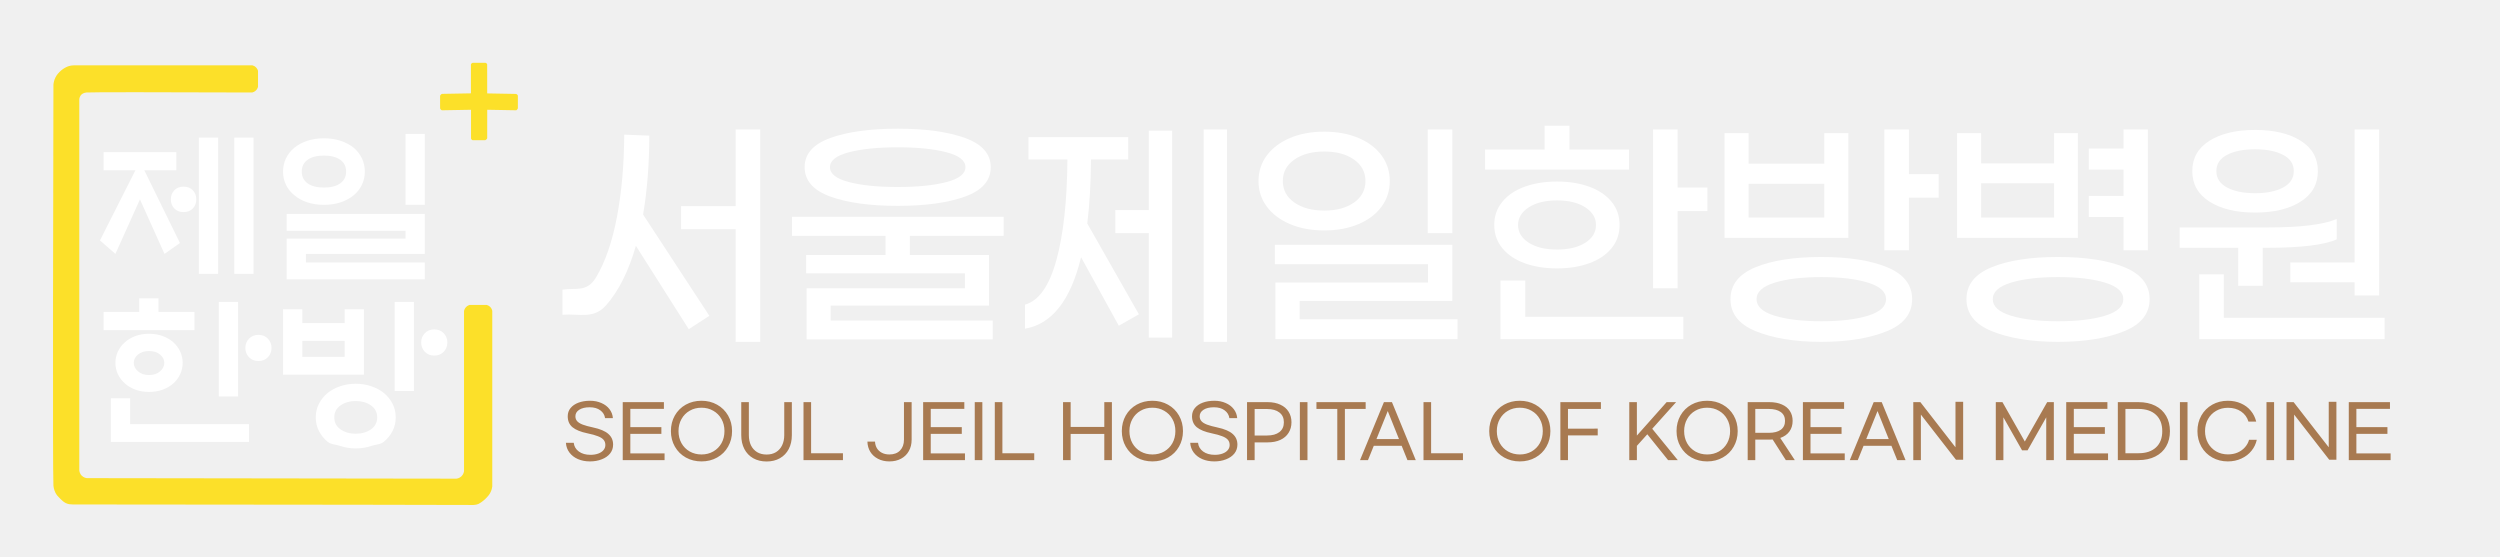
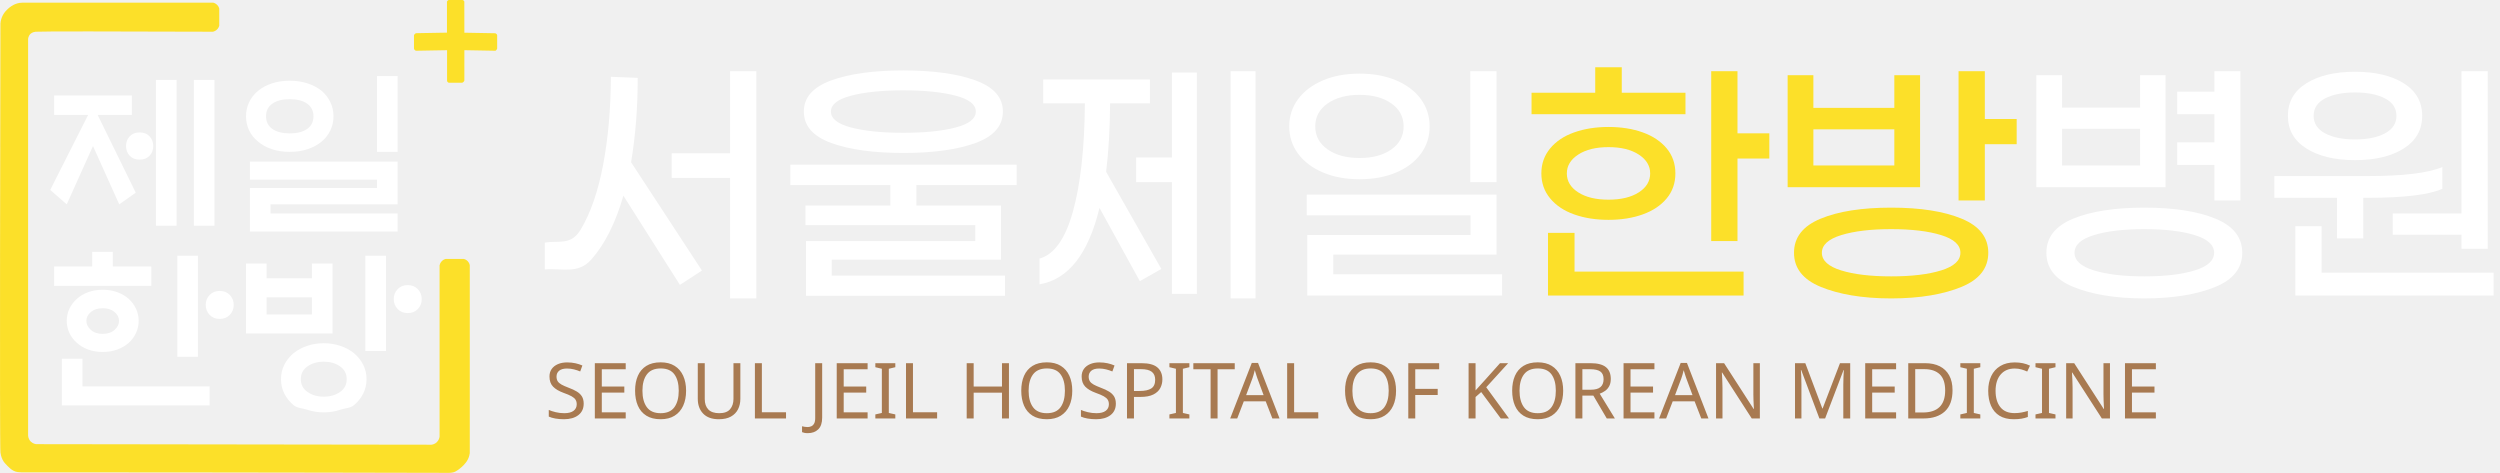
- <svg xmlns="http://www.w3.org/2000/svg" version="1.1" id="svg1" width="6447.653" height="1436.373" viewBox="0 0 6447.653 1436.373">
+ <svg xmlns="http://www.w3.org/2000/svg" version="1.1" id="svg1" width="6028.846" height="1140.315" viewBox="0 0 6028.846 1140.315">
  <defs id="defs1">
    <clipPath clipPathUnits="userSpaceOnUse" id="clipPath2">
      <path d="M 0,1077.279 H 4835.74 V 0 H 0 Z" transform="translate(-914.2672,-955.7431)" id="path2" />
    </clipPath>
    <clipPath clipPathUnits="userSpaceOnUse" id="clipPath4">
      <path d="M 0,1077.279 H 4835.74 V 0 H 0 Z" transform="translate(0,-2.5000001e-5)" id="path4" />
    </clipPath>
    <clipPath clipPathUnits="userSpaceOnUse" id="clipPath6">
      <path d="M 0,1077.279 H 4835.74 V 0 H 0 Z" transform="translate(0,-2.5000001e-5)" id="path6" />
    </clipPath>
    <clipPath clipPathUnits="userSpaceOnUse" id="clipPath8">
      <path d="M 0,1077.279 H 4835.74 V 0 H 0 Z" transform="translate(-525.2364,-404.2451)" id="path8" />
    </clipPath>
    <clipPath clipPathUnits="userSpaceOnUse" id="clipPath10">
      <path d="M 0,1077.279 H 4835.74 V 0 H 0 Z" transform="translate(-865.296,-414.7919)" id="path10" />
    </clipPath>
    <clipPath clipPathUnits="userSpaceOnUse" id="clipPath12">
      <path d="M 0,1077.279 H 4835.74 V 0 H 0 Z" transform="translate(-908.3272,-487.4169)" id="path12" />
    </clipPath>
    <clipPath clipPathUnits="userSpaceOnUse" id="clipPath14">
      <path d="M 0,1077.279 H 4835.74 V 0 H 0 Z" transform="translate(-1470.488,-826.9179)" id="path14" />
    </clipPath>
    <clipPath clipPathUnits="userSpaceOnUse" id="clipPath16">
      <path d="M 0,1077.279 H 4835.74 V 0 H 0 Z" transform="translate(-1642.084,-782.7578)" id="path16" />
    </clipPath>
    <clipPath clipPathUnits="userSpaceOnUse" id="clipPath18">
      <path d="M 0,1077.279 H 4835.74 V 0 H 0 Z" transform="translate(0,-2.5000001e-5)" id="path18" />
    </clipPath>
    <clipPath clipPathUnits="userSpaceOnUse" id="clipPath20">
      <path d="M 0,1077.279 H 4835.74 V 0 H 0 Z" transform="translate(0,-2.5000001e-5)" id="path20" />
    </clipPath>
    <clipPath clipPathUnits="userSpaceOnUse" id="clipPath22">
      <path d="M 0,1077.279 H 4835.74 V 0 H 0 Z" transform="translate(-3302.631,-714.5981)" id="path22" />
    </clipPath>
    <clipPath clipPathUnits="userSpaceOnUse" id="clipPath24">
      <path d="M 0,1077.279 H 4835.74 V 0 H 0 Z" transform="translate(-3749.987,-740.518)" id="path24" />
    </clipPath>
    <clipPath clipPathUnits="userSpaceOnUse" id="clipPath26">
      <path d="M 0,1077.279 H 4835.74 V 0 H 0 Z" transform="translate(-4107.583,-657.478)" id="path26" />
    </clipPath>
    <clipPath clipPathUnits="userSpaceOnUse" id="clipPath28">
      <path d="M 0,1077.279 H 4835.74 V 0 H 0 Z" transform="translate(-4554.459,-569.6381)" id="path28" />
    </clipPath>
  </defs>
-   <g id="layer-MC0">
+   <g id="layer-MC0" transform="translate(-136.6991,-162.0492)">
    <path id="path1" d="m 0,0 h 24.941 c 0.394,-0.101 1.399,-0.415 2.218,-1.365 0.581,-0.674 0.813,-1.373 0.911,-1.765 0.016,-18.67 0.033,-37.341 0.048,-56.011 18.552,0 37.103,-1 55.654,-1 0.468,-0.109 1.548,-0.425 2.496,-1.392 0.705,-0.72 1.03,-1.487 1.179,-1.928 V -87.97 c -0.188,-0.538 -0.534,-1.327 -1.179,-2.137 -0.676,-0.849 -1.406,-1.377 -1.901,-1.68 -18.733,0.005 -37.466,1.011 -56.199,1.016 -0.016,-18.337 -0.033,-36.674 -0.05,-55.011 -0.223,-0.593 -0.736,-1.704 -1.85,-2.672 -0.746,-0.648 -1.496,-1 -2.016,-1.194 H 0 c -0.4,0.113 -1.133,0.378 -1.832,1.016 -0.869,0.795 -1.191,1.715 -1.307,2.123 v 55.722 c -18.752,0 -37.505,-1 -56.257,-1 -0.448,0.135 -1.438,0.5 -2.316,1.442 -0.864,0.927 -1.161,1.921 -1.267,2.378 v 24.116 c 0.159,0.501 0.517,1.401 1.326,2.259 0.938,0.994 1.985,1.403 2.498,1.565 18.598,0 37.195,1 55.793,1 v 55.342 0.598 c 0.129,0.403 0.428,1.149 1.115,1.841 C -1.389,-0.38 -0.419,-0.097 0,0" style="fill:#fce029;fill-opacity:1;fill-rule:nonzero;stroke:none" transform="matrix(1.333333,0,0,-1.333333,1219.023,162.0492)" clip-path="url(#clipPath2)" />
  </g>
-   <g id="layer-MC1">
+   <g id="layer-MC1" transform="translate(-136.6991,-162.0492)">
    <path id="path3" d="m 490.432,547.487 h -37.266 v 263.672 h 37.266 z m -68.555,0 h -37.266 v 263.672 h 37.266 z m -42.187,144.14 c 0,-7.031 -2.231,-12.892 -6.68,-17.578 -4.455,-4.691 -10.432,-7.031 -17.93,-7.031 -7.504,0 -13.48,2.34 -17.93,7.031 -4.455,4.686 -6.679,10.547 -6.679,17.578 0,7.032 2.224,12.887 6.679,17.579 4.45,4.685 10.426,7.031 17.93,7.031 7.498,0 13.475,-2.346 17.93,-7.031 4.449,-4.692 6.68,-10.547 6.68,-17.579 m -38.672,56.25 h -61.875 l 68.906,-140.625 -29.883,-21.093 -47.461,105.468 -47.461,-105.468 -29.883,26.093 68.555,135.625 h -61.523 v 35.157 h 140.625 z" style="fill:#ffffff;fill-opacity:1;fill-rule:nonzero;stroke:none" transform="matrix(1.333333,0,0,-1.333333,0,1436.373)" clip-path="url(#clipPath4)" />
    <path id="path5" d="M 821.702,681.081 H 784.436 V 818.19 h 37.266 z m -238.008,64.335 c 0,-9.843 3.807,-17.462 11.426,-22.851 7.613,-5.395 18.106,-8.086 31.465,-8.086 13.359,0 23.846,2.691 31.465,8.086 7.613,5.389 11.426,13.008 11.426,22.851 0,9.844 -3.813,17.457 -11.426,22.852 -7.619,5.389 -18.106,8.086 -31.465,8.086 -13.359,0 -23.852,-2.697 -31.465,-8.086 -7.619,-5.395 -11.426,-13.008 -11.426,-22.852 M 784.437,615.69 v 15.117 H 554.515 v 32.695 H 821.702 V 586.159 H 591.78 V 569.635 H 821.702 V 536.94 H 554.515 v 78.75 z M 547.483,745.416 c 0,9.141 1.874,17.633 5.625,25.489 3.747,7.849 9.141,14.705 16.172,20.566 6.795,5.625 15.057,10.074 24.785,13.36 9.723,3.279 20.567,4.921 32.52,4.921 11.953,0 22.791,-1.642 32.52,-4.921 9.722,-3.286 18.105,-7.735 25.136,-13.36 6.795,-5.861 12.069,-12.717 15.821,-20.566 3.746,-7.856 5.625,-16.348 5.625,-25.489 0,-9.14 -1.879,-17.638 -5.625,-25.488 -3.752,-7.855 -9.026,-14.59 -15.821,-20.215 -7.031,-5.861 -15.414,-10.431 -25.136,-13.711 -9.729,-3.285 -20.567,-4.921 -32.52,-4.921 -11.953,0 -22.797,1.636 -32.52,4.921 -9.728,3.28 -17.99,7.85 -24.785,13.711 -7.031,5.625 -12.425,12.36 -16.172,20.215 -3.751,7.85 -5.625,16.348 -5.625,25.488" style="fill:#ffffff;fill-opacity:1;fill-rule:nonzero;stroke:none" transform="matrix(1.333333,0,0,-1.333333,0,1436.373)" clip-path="url(#clipPath6)" />
    <path id="path7" d="m 0,0 c 0,-7.031 -2.346,-13.008 -7.031,-17.93 -4.692,-4.922 -10.783,-7.382 -18.281,-7.382 -7.504,0 -13.596,2.46 -18.282,7.382 -4.691,4.922 -7.031,10.899 -7.031,17.93 0,7.031 2.34,13.008 7.031,17.93 4.686,4.922 10.778,7.382 18.282,7.382 7.498,0 13.589,-2.46 18.281,-7.382 C -2.346,13.008 0,7.031 0,0 m -64.687,-93.867 h -37.266 V 88.945 h 37.266 z m -172.266,41.484 c 8.904,0 16.051,2.401 21.445,7.207 5.389,4.801 8.086,10.25 8.086,16.348 0,6.092 -2.697,11.426 -8.086,15.996 -5.394,4.57 -12.541,6.855 -21.445,6.855 -8.91,0 -16.057,-2.285 -21.445,-6.855 -5.395,-4.57 -8.086,-9.904 -8.086,-15.996 0,-6.098 2.691,-11.547 8.086,-16.348 5.388,-4.806 12.535,-7.207 21.445,-7.207 m -65.039,23.555 c 0,7.734 1.582,14.996 4.746,21.797 3.164,6.795 7.674,12.771 13.535,17.929 5.625,5.153 12.42,9.196 20.391,12.129 7.965,2.928 16.754,4.395 26.367,4.395 9.607,0 18.396,-1.467 26.367,-4.395 7.965,-2.933 14.881,-6.976 20.742,-12.129 5.625,-5.158 10.02,-11.134 13.184,-17.929 3.164,-6.801 4.746,-14.063 4.746,-21.797 0,-7.735 -1.582,-15.002 -4.746,-21.797 -3.164,-6.801 -7.559,-12.777 -13.184,-17.93 -5.861,-5.158 -12.777,-9.201 -20.742,-12.129 -7.971,-2.933 -16.76,-4.394 -26.367,-4.394 -9.613,0 -18.402,1.461 -26.367,4.394 -7.971,2.928 -14.766,6.971 -20.391,12.129 -5.861,5.153 -10.371,11.129 -13.535,17.93 -3.164,6.795 -4.746,14.062 -4.746,21.797 m -8.789,-152.93 v 84.375 h 37.265 v -49.922 h 229.922 v -34.453 z m 92.109,251.367 h 69.61 V 34.453 h -175.782 v 35.156 h 68.907 v 26.367 h 37.265 z" style="fill:#ffffff;fill-opacity:1;fill-rule:nonzero;stroke:none" transform="matrix(1.333333,0,0,-1.333333,700.3152,897.3799)" clip-path="url(#clipPath8)" />
    <path id="path9" d="m 0,0 c 0,-7.031 -2.346,-13.008 -7.031,-17.93 -4.692,-4.922 -10.783,-7.382 -18.281,-7.382 -7.504,0 -13.596,2.46 -18.282,7.382 -4.691,4.922 -7.031,10.899 -7.031,17.93 0,7.031 2.34,13.008 7.031,17.93 4.686,4.922 10.778,7.382 18.282,7.382 7.498,0 13.589,-2.46 18.281,-7.382 C -2.346,13.008 0,7.031 0,0 m -64.688,-93.867 h -37.266 V 78.398 h 37.266 z m -153.984,-50.977 c 0,-9.843 4.043,-17.578 12.129,-23.203 8.086,-5.625 17.869,-8.437 29.356,-8.437 11.48,0 21.269,2.812 29.355,8.437 8.086,5.625 12.129,13.36 12.129,23.203 0,9.844 -4.043,17.578 -12.129,23.203 -8.086,5.625 -17.875,8.438 -29.355,8.438 -11.487,0 -21.27,-2.813 -29.356,-8.438 -8.086,-5.625 -12.129,-13.359 -12.129,-23.203 m -35.859,0 c 0,9.608 2.049,18.397 6.152,26.367 4.098,7.965 9.668,14.881 16.699,20.743 7.032,5.625 15.233,10.019 24.61,13.183 9.371,3.164 19.336,4.746 29.883,4.746 10.546,0 20.505,-1.582 29.882,-4.746 9.371,-3.164 17.578,-7.558 24.61,-13.183 7.031,-5.862 12.595,-12.778 16.699,-20.743 4.098,-7.97 6.152,-16.759 6.152,-26.367 0,-9.613 -2.054,-18.402 -6.152,-26.367 -4.104,-7.965 -9.668,-14.881 -16.699,-20.742 -7.032,-5.625 -15.239,-5.02 -24.61,-8.184 -9.377,-3.164 -19.336,-4.746 -29.882,-4.746 -10.547,0 -20.512,1.582 -29.883,4.746 -9.377,3.164 -17.578,2.559 -24.61,8.184 -7.031,5.861 -12.601,12.777 -16.699,20.742 -4.103,7.965 -6.152,16.754 -6.152,26.367 m -26.016,117.071 h 81.914 V 3.164 h -81.914 z m -37.265,-34.454 V 64.336 h 37.265 V 37.617 h 81.914 v 26.719 h 37.266 V -62.227 Z" style="fill:#ffffff;fill-opacity:1;fill-rule:nonzero;stroke:none" transform="matrix(1.333333,0,0,-1.333333,1153.728,883.3175)" clip-path="url(#clipPath10)" />
  </g>
-   <g id="layer-MC2">
+   <g id="layer-MC2" transform="translate(-136.6991,-162.0492)">
    <path id="path11" d="m 0,0 h 33.208 c 1.282,-0.342 4.229,-1.312 6.847,-4.034 2.713,-2.822 3.542,-5.933 3.812,-7.228 V -351.13 c -0.37,-2.824 -1.211,-6.761 -3.275,-11.036 -2.404,-4.982 -5.354,-8.112 -8.175,-11.109 -3.901,-4.146 -9.142,-7.856 -9.142,-7.856 -0.361,-0.289 -4.057,-2.763 -6.12,-3.766 -3.734,-1.818 -10.114,-2.012 -10.114,-2.012 -6.979,-0.037 -331.238,0.944 -774.619,1 -3.386,0.224 -8.267,0.013 -13.43,2.64 -4.623,2.352 -7.45,5.148 -11.02,8.679 -3.538,3.499 -6.523,6.452 -9.049,11.288 0,0 -3.1,5.852 -3.905,13.321 -1.742,16.163 -0.201,690.216 0,775.927 0.329,3.929 1.357,9.332 4.359,14.97 2.556,4.801 5.515,7.843 7.426,9.775 5.63,5.692 11.174,8.43 12.308,8.976 l 10e-4,0.001 c 3.018,1.509 8.25,3.785 15.805,3.826 0.109,10e-4 0.196,10e-4 0.262,10e-4 0.064,-10e-4 0.108,-10e-4 0.109,-10e-4 0.159,0 135.028,0 344.602,0 1.409,-0.365 4.956,-1.49 7.813,-4.849 1.871,-2.2 2.682,-4.459 3.05,-5.816 v -30.91 c -0.368,-1.386 -1.234,-3.878 -3.356,-6.258 -2.963,-3.324 -6.551,-4.38 -7.957,-4.715 -179.899,0.693 -311.791,0.759 -320.665,0 -5.596,-0.478 -8.948,-3.433 -8.948,-3.433 -4.363,-3.801 -4.738,-8.95 -4.79,-9.905 v -717.024 c 0.058,-1.237 0.444,-6.528 4.79,-10.865 4.015,-4.006 8.803,-4.598 10.131,-4.717 238.189,0 476.378,-1 714.567,-1 1.44,0.159 5.753,0.825 9.552,4.381 4.235,3.964 4.986,8.854 5.147,10.2 v 309.791 c 0.283,1.373 1.177,4.77 4.173,7.758 C -4.098,-1.369 -1.355,-0.388 0,0" style="fill:#fce029;fill-opacity:1;fill-rule:nonzero;stroke:none" transform="matrix(1.333333,0,0,-1.333333,1211.103,786.4841)" clip-path="url(#clipPath12)" />
  </g>
-   <g id="layer-MC3">
-     <path id="path13" d="m 0,0 v -410.92 h -47.52 v 217.96 h -105.6 v 44.64 h 105.6 l 0,148.32 z m -226.56,-164.64 128.16,-195.839 -39.84,-25.92 -102.24,161.279 c -14.085,-48.96 -33.285,-87.285 -57.6,-114.96 -24.322,-27.675 -52.485,-15.795 -84.48,-18.359 v 48.479 c 25.598,4.155 47.28,-5.88 65.04,23.88 17.76,29.76 31.2,68.558 40.32,116.4 9.12,47.835 13.838,101.04 14.16,159.6 l 48.48,-1.92 c 0,-54.405 -4.005,-105.285 -12,-152.64" style="fill:#ffffff;fill-opacity:1;fill-rule:nonzero;stroke:none" transform="matrix(1.333333,0,0,-1.333333,1960.651,333.8161)" clip-path="url(#clipPath14)" />
+   <g id="layer-MC3" transform="translate(-136.6991,-162.0492)">
+     <path id="path13" d="m 0,0 v -410.92 h -47.52 v 217.96 h -105.6 v 44.64 h 105.6 V 0 Z m -226.56,-164.64 128.16,-195.839 -39.84,-25.92 -102.24,161.279 c -14.085,-48.96 -33.285,-87.285 -57.6,-114.96 -24.322,-27.675 -52.485,-15.795 -84.48,-18.359 v 48.479 c 25.598,4.155 47.28,-5.88 65.04,23.88 17.76,29.76 31.2,68.558 40.32,116.4 9.12,47.835 13.838,101.04 14.16,159.6 l 48.48,-1.92 c 0,-54.405 -4.005,-105.285 -12,-152.64" style="fill:#ffffff;fill-opacity:1;fill-rule:nonzero;stroke:none" transform="matrix(1.333333,0,0,-1.333333,1960.651,333.8161)" clip-path="url(#clipPath14)" />
    <path id="path15" d="m 0,0 c -24.48,-6.405 -36.72,-16.005 -36.72,-28.8 0,-12.803 12.158,-22.402 36.48,-28.8 24.315,-6.405 55.838,-9.6 94.56,-9.6 38.715,0 70.238,3.195 94.56,9.6 24.315,6.398 36.48,15.997 36.48,28.8 0,12.795 -12.24,22.395 -36.72,28.8 C 164.16,6.397 132.72,9.6 94.32,9.6 55.92,9.6 24.48,6.397 0,0 m -36,-85.68 c -33.12,12 -49.68,30.96 -49.68,56.88 0,25.598 16.56,44.4 49.68,56.4 33.12,12 76.56,18 130.32,18 53.76,0 97.2,-6 130.32,-18 33.12,-12 49.68,-30.802 49.68,-56.4 0,-25.92 -16.56,-44.88 -49.68,-56.88 -33.12,-12 -76.56,-18 -130.32,-18 -53.76,0 -97.2,6 -130.32,18 m 153.84,-76.08 v -36.96 h 153.12 v -97.92 H -35.28 v -28.799 h 313.44 v -36.521 h -360 v 98.92 H 224.4 v 28.8 H -82.8 v 35.52 H 70.8 v 36.96 h -180.96 v 36.96 h 409.44 v -36.96 z" style="fill:#ffffff;fill-opacity:1;fill-rule:nonzero;stroke:none" transform="matrix(1.333333,0,0,-1.333333,2189.445,392.6963)" clip-path="url(#clipPath16)" />
    <path id="path17" d="m 2373.359,415.998 h -45.12 v 410.92 h 45.12 z m -151.2,408.52 h 45.12 v -400.32 h -45.12 v 202.08 h -64.8 v 44.64 h 64.8 z m -119.039,-179.52 99.839,-175.68 -38.879,-22.08 -72.96,132.48 c -20.161,-83.204 -56.325,-129.278 -108.481,-138.24 v 46.56 c 26.558,7.357 46.718,35.76 60.481,85.2 13.755,49.44 20.954,114.637 21.599,195.6 h -75.36 v 43.2 h 192.96 v -43.2 h -72 c -0.322,-46.08 -2.722,-87.36 -7.199,-123.84" style="fill:#ffffff;fill-opacity:1;fill-rule:nonzero;stroke:none" transform="matrix(1.333333,0,0,-1.333333,0,1436.373)" clip-path="url(#clipPath18)" />
    <path id="path19" d="m 2761.675,826.918 h 47.52 v -200.64 h -47.52 z m -142.56,-141.36 c 14.715,10.395 22.08,24.24 22.08,41.52 0,17.28 -7.365,31.117 -22.08,41.52 -14.723,10.395 -33.923,15.6 -57.6,15.6 -23.685,0 -42.96,-5.205 -57.84,-15.6 -14.881,-10.403 -22.32,-24.24 -22.32,-41.52 0,-17.28 7.439,-31.125 22.32,-41.52 14.88,-10.403 34.155,-15.6 57.84,-15.6 23.677,0 42.877,5.197 57.6,15.6 m -152.16,-154.8 h 295.2 v 35.52 h -296.16 v 37.44 h 343.2 v -108.48 h -295.2 v -35.52 h 305.28 v -38.44 h -352.32 z m 28.32,113.04 c -19.2,8.16 -34.162,19.44 -44.88,33.84 -10.725,14.4 -16.08,30.878 -16.08,49.44 0,18.555 5.355,35.04 16.08,49.44 10.718,14.4 25.68,25.68 44.88,33.84 19.2,8.16 41.28,12.24 66.24,12.24 24.96,0 47.04,-4.08 66.239,-12.24 19.201,-8.16 34.08,-19.44 44.641,-33.84 10.56,-14.4 15.84,-30.885 15.84,-49.44 0,-18.562 -5.28,-35.04 -15.84,-49.44 -10.561,-14.4 -25.44,-25.68 -44.641,-33.84 -19.199,-8.16 -41.279,-12.24 -66.239,-12.24 -24.96,0 -47.04,4.08 -66.24,12.24" style="fill:#ffffff;fill-opacity:1;fill-rule:nonzero;stroke:none" transform="matrix(1.333333,0,0,-1.333333,0,1436.373)" clip-path="url(#clipPath20)" />
-     <path id="path21" d="m 0,0 v -45.6 h -57.6 v -149.28 h -47.52 v 307.2 H -57.6 V 0 Z m -345.6,-38.4 c -13.762,-8.963 -20.64,-20.325 -20.64,-34.08 0,-14.085 6.878,-25.522 20.64,-34.32 13.755,-8.805 31.995,-13.2 54.72,-13.2 22.718,0 40.957,4.395 54.72,13.2 13.755,8.798 20.639,20.235 20.639,34.32 0,13.755 -6.884,25.117 -20.639,34.08 -13.763,8.955 -32.002,13.44 -54.72,13.44 -22.725,0 -40.965,-4.485 -54.72,-13.44 m -6.72,-211.68 h 305.76 v -43.24 H -400.32 V -180 h 48 z m -0.72,103.44 c -18.405,6.555 -32.88,16.237 -43.44,29.04 -10.56,12.795 -15.84,27.84 -15.84,45.12 0,17.28 5.28,32.317 15.84,45.12 10.56,12.795 25.035,22.477 43.44,29.04 18.397,6.555 39.12,9.84 62.16,9.84 23.04,0 43.68,-3.285 61.92,-9.84 18.24,-6.563 32.64,-16.163 43.2,-28.8 10.56,-12.645 15.84,-27.765 15.84,-45.36 0,-17.603 -5.28,-32.723 -15.84,-45.36 -10.56,-12.645 -24.96,-22.245 -43.2,-28.8 -18.24,-6.563 -38.88,-9.84 -61.92,-9.84 -23.04,0 -43.763,3.277 -62.16,9.84 m 201.36,181.2 h -278.4 v 38.88 h 115.2 v 46.08 h 48 V 73.44 h 115.2 z" style="fill:#ffffff;fill-opacity:1;fill-rule:nonzero;stroke:none" transform="matrix(1.333333,0,0,-1.333333,4403.508,483.5759)" clip-path="url(#clipPath22)" />
-     <path id="path23" d="m 0,0 v -45.6 h -57.6 v -101.76 h -47.52 V 86.4 H -57.6 V 0 Z m -136.56,-273.84 c 23.198,7.2 34.8,17.836 34.8,31.92 0,14.077 -11.602,24.72 -34.8,31.92 -23.205,7.2 -53.363,10.8 -90.48,10.8 -36.803,0 -66.885,-3.6 -90.24,-10.8 -23.363,-7.2 -35.04,-17.843 -35.04,-31.92 0,-14.084 11.595,-24.72 34.799,-31.92 23.199,-7.2 53.356,-10.8 90.481,-10.8 37.117,0 67.275,3.6 90.48,10.8 m -84.72,255.12 H -367.679 V -84 H -221.28 Z M -99.6,-180.24 c 32.16,-13.282 48.24,-33.84 48.24,-61.68 0,-27.84 -16.08,-48.397 -48.24,-61.68 -32.16,-13.275 -74.64,-20.92 -127.44,-20.92 -52.8,0 -95.28,7.645 -127.44,20.92 -32.16,13.283 -48.24,33.84 -48.24,61.68 0,27.84 16.08,48.398 48.24,61.68 32.16,13.275 74.64,19.92 127.44,19.92 52.8,0 95.28,-6.645 127.44,-19.92 m -75.12,56.88 H -414.24 V 79.2 h 46.56 V 20.16 h 146.4 V 79.2 h 46.56 z" style="fill:#ffffff;fill-opacity:1;fill-rule:nonzero;stroke:none" transform="matrix(1.333333,0,0,-1.333333,4999.982,449.016)" clip-path="url(#clipPath24)" />
-     <path id="path25" d="M 0,0 H -67.2 V 40.8 H 0 v 50.88 h -67.2 v 40.8 H 0 v 36.96 H 47.04 V -64.32 l -47.04,0 z m -35.521,-190.8 c 23.356,7.2 35.041,17.836 35.041,31.92 0,14.077 -11.685,24.72 -35.041,31.92 -23.362,7.2 -53.759,10.8 -91.2,10.8 -37.439,0 -67.844,-3.6 -91.199,-10.8 -23.363,-7.2 -35.04,-17.843 -35.04,-31.92 0,-14.084 11.677,-24.72 35.04,-31.92 23.355,-7.2 53.76,-10.8 91.199,-10.8 37.441,0 67.838,3.6 91.2,10.8 M -134.4,65.28 H -275.52 V -0.96 H -134.4 Z M 1.92,-97.2 c 32.317,-13.282 48.479,-33.84 48.479,-61.68 0,-27.84 -16.162,-48.397 -48.479,-61.68 -32.325,-13.274 -75.203,-20.92 -128.641,-20.92 -53.444,0 -96.322,7.646 -128.639,20.92 -32.326,13.283 -48.48,33.84 -48.48,61.68 0,27.84 16.154,48.398 48.48,61.68 32.317,13.275 75.195,19.92 128.639,19.92 53.438,0 96.316,-6.645 128.641,-19.92 m -90.24,56.88 h -233.76 v 202.56 h 46.559 V 103.68 H -134.4 v 58.56 h 46.08 z" style="fill:#ffffff;fill-opacity:1;fill-rule:nonzero;stroke:none" transform="matrix(1.333333,0,0,-1.333333,5476.777,559.736)" clip-path="url(#clipPath26)" />
+     <path id="path21" d="m 0,0 v -45.6 h -57.6 v -149.28 h -47.52 v 307.2 H -57.6 V 0 Z m -345.6,-38.4 c -13.762,-8.963 -20.64,-20.325 -20.64,-34.08 0,-14.085 6.878,-25.522 20.64,-34.32 13.755,-8.805 31.995,-13.2 54.72,-13.2 22.718,0 40.957,4.395 54.72,13.2 13.755,8.798 20.639,20.235 20.639,34.32 0,13.755 -6.884,25.117 -20.639,34.08 -13.763,8.955 -32.002,13.44 -54.72,13.44 -22.725,0 -40.965,-4.485 -54.72,-13.44 m -6.72,-211.68 h 305.76 v -43.24 H -400.32 V -180 h 48 z m -0.72,103.44 c -18.405,6.555 -32.88,16.237 -43.44,29.04 -10.56,12.795 -15.84,27.84 -15.84,45.12 0,17.28 5.28,32.317 15.84,45.12 10.56,12.795 25.035,22.477 43.44,29.04 18.397,6.555 39.12,9.84 62.16,9.84 23.04,0 43.68,-3.285 61.92,-9.84 18.24,-6.563 32.64,-16.163 43.2,-28.8 10.56,-12.645 15.84,-27.765 15.84,-45.36 0,-17.603 -5.28,-32.723 -15.84,-45.36 -10.56,-12.645 -24.96,-22.245 -43.2,-28.8 -18.24,-6.563 -38.88,-9.84 -61.92,-9.84 -23.04,0 -43.763,3.277 -62.16,9.84 m 201.36,181.2 h -278.4 v 38.88 h 115.2 v 46.08 h 48 V 73.44 h 115.2 z" style="fill:#fce029;fill-opacity:1;fill-rule:nonzero;stroke:none" transform="matrix(1.333333,0,0,-1.333333,4403.508,483.5759)" clip-path="url(#clipPath22)" />
+     <path id="path23" d="m 0,0 v -45.6 h -57.6 v -101.76 h -47.52 V 86.4 H -57.6 V 0 Z m -136.56,-273.84 c 23.198,7.2 34.8,17.836 34.8,31.92 0,14.077 -11.602,24.72 -34.8,31.92 -23.205,7.2 -53.363,10.8 -90.48,10.8 -36.803,0 -66.885,-3.6 -90.24,-10.8 -23.363,-7.2 -35.04,-17.843 -35.04,-31.92 0,-14.084 11.595,-24.72 34.799,-31.92 23.199,-7.2 53.356,-10.8 90.481,-10.8 37.117,0 67.275,3.6 90.48,10.8 m -84.72,255.12 H -367.679 V -84 H -221.28 Z M -99.6,-180.24 c 32.16,-13.282 48.24,-33.84 48.24,-61.68 0,-27.84 -16.08,-48.397 -48.24,-61.68 -32.16,-13.275 -74.64,-20.92 -127.44,-20.92 -52.8,0 -95.28,7.645 -127.44,20.92 -32.16,13.283 -48.24,33.84 -48.24,61.68 0,27.84 16.08,48.398 48.24,61.68 32.16,13.275 74.64,19.92 127.44,19.92 52.8,0 95.28,-6.645 127.44,-19.92 m -75.12,56.88 H -414.24 V 79.2 h 46.56 V 20.16 h 146.4 V 79.2 h 46.56 z" style="fill:#fce029;fill-opacity:1;fill-rule:nonzero;stroke:none" transform="matrix(1.333333,0,0,-1.333333,4999.982,449.016)" clip-path="url(#clipPath24)" />
+     <path id="path25" d="M 0,0 H -67.2 V 40.8 H 0 v 50.88 h -67.2 v 40.8 H 0 v 36.96 H 47.04 V -64.32 H 0 Z m -35.521,-190.8 c 23.356,7.2 35.041,17.836 35.041,31.92 0,14.077 -11.685,24.72 -35.041,31.92 -23.362,7.2 -53.759,10.8 -91.2,10.8 -37.439,0 -67.844,-3.6 -91.199,-10.8 -23.363,-7.2 -35.04,-17.843 -35.04,-31.92 0,-14.084 11.677,-24.72 35.04,-31.92 23.355,-7.2 53.76,-10.8 91.199,-10.8 37.441,0 67.838,3.6 91.2,10.8 M -134.4,65.28 H -275.52 V -0.96 H -134.4 Z M 1.92,-97.2 c 32.317,-13.282 48.479,-33.84 48.479,-61.68 0,-27.84 -16.162,-48.397 -48.479,-61.68 -32.325,-13.274 -75.203,-20.92 -128.641,-20.92 -53.444,0 -96.322,7.646 -128.639,20.92 -32.326,13.283 -48.48,33.84 -48.48,61.68 0,27.84 16.154,48.398 48.48,61.68 32.317,13.275 75.195,19.92 128.639,19.92 53.438,0 96.316,-6.645 128.641,-19.92 m -90.24,56.88 h -233.76 v 202.56 h 46.559 V 103.68 H -134.4 v 58.56 h 46.08 z" style="fill:#ffffff;fill-opacity:1;fill-rule:nonzero;stroke:none" transform="matrix(1.333333,0,0,-1.333333,5476.777,559.736)" clip-path="url(#clipPath26)" />
    <path id="path27" d="M 0,0 V 257.28 H 47.521 V -63.84 H 0 V -38.4 H -124.319 V 0 Z m -246.72,208.08 c -13.762,-7.2 -20.639,-17.685 -20.639,-31.44 0,-13.763 6.877,-24.323 20.639,-31.68 13.755,-7.365 31.838,-11.04 54.241,-11.04 22.394,0 40.477,3.675 54.239,11.04 13.756,7.357 20.64,17.917 20.64,31.68 0,13.755 -6.884,24.24 -20.64,31.44 -13.762,7.2 -31.845,10.8 -54.239,10.8 -22.403,0 -40.486,-3.6 -54.241,-10.8 m 304.8,-315.12 v -41.32 h -358.559 v 125.32 h 47.519 v -84 z M -280.56,117.6 c -22.245,14.077 -33.36,33.757 -33.36,59.04 0,25.275 11.115,44.88 33.36,58.8 22.238,13.92 51.6,20.88 88.081,20.88 36.479,0 65.834,-6.96 88.08,-20.88 22.237,-13.92 33.359,-33.525 33.359,-58.8 0,-25.283 -11.122,-44.963 -33.359,-59.04 -22.246,-14.085 -51.601,-21.12 -88.08,-21.12 -36.481,0 -65.843,7.035 -88.081,21.12 m 55.44,-89.28 h -113.279 v 39.36 h 169.439 c 63.998,0 108.795,5.437 134.4,16.32 V 44.64 C -58.882,33.757 -104.16,28.32 -170.399,28.32 h -7.201 v -73.44 h -47.52 z" style="fill:#ffffff;fill-opacity:1;fill-rule:nonzero;stroke:none" transform="matrix(1.333333,0,0,-1.333333,6072.611,676.8559)" clip-path="url(#clipPath28)" />
  </g>
-   <g id="layer-MC4">
-     <path d="m 53.34,-103.18 q 12.18,0 21.98,4.34 9.8,4.2 15.68,11.9 5.88,7.7 6.58,17.36 H 82.46 q -1.26,-9.24 -9.24,-15.12 -7.84,-5.88 -20.58,-5.88 -12.88,0 -20.3,4.9 -7.28,4.76 -7.28,12.46 0,5.74 3.5,9.66 3.5,3.78 10.78,6.58 7.42,2.8 20.02,5.46 20.3,4.34 29.4,12.46 9.24,7.98 9.24,20.72 0,9.8 -5.88,17.22 -5.88,7.28 -16.1,11.2 Q 65.8,14.14 53.34,14.14 40.32,14.14 29.96,9.66 19.74,5.18 13.58,-2.94 7.42,-11.06 6.72,-21.84 h 15.12 q 1.12,10.36 9.8,16.8 8.82,6.44 22.68,6.44 8.26,0 14.84,-2.38 6.58,-2.38 10.22,-6.72 3.64,-4.34 3.64,-9.8 0,-6.16 -3.5,-10.22 -3.5,-4.06 -10.92,-6.86 -7.28,-2.94 -20.16,-5.6 -19.6,-4.06 -28.98,-11.76 -9.24,-7.7 -9.24,-21.28 0,-9.1 5.46,-15.82 5.6,-6.86 15.4,-10.5 9.8,-3.64 22.26,-3.64 z m 142.94,2.66 v 13.02 h -64.96 v 35.28 h 60.06 v 13.02 h -60.06 v 37.8 h 66.22 v 13.02 h -80.92 v -112.14 z m 72.74,114.66 q -16.8,0 -30.38,-7.56 -13.44,-7.56 -21.14,-21 -7.7,-13.44 -7.7,-30.1 0,-16.66 7.56,-30.1 7.7,-13.44 21.14,-21 13.58,-7.56 30.38,-7.56 16.8,0 30.24,7.56 13.58,7.56 21.28,21 7.7,13.44 7.7,30.1 0,16.66 -7.7,30.1 -7.56,13.44 -21.14,21 -13.44,7.56 -30.24,7.56 z m 0,-13.44 q 12.6,0 22.68,-5.74 10.22,-5.88 15.96,-16.1 5.74,-10.36 5.74,-23.38 0,-13.02 -5.74,-23.24 -5.74,-10.36 -15.96,-16.1 -10.08,-5.88 -22.82,-5.88 -12.74,0 -22.82,5.88 -10.08,5.74 -15.82,16.1 -5.74,10.22 -5.74,23.24 0,13.02 5.74,23.38 5.74,10.22 15.96,16.1 10.22,5.74 22.82,5.74 z m 91.56,-101.22 v 63.84 q 0,11.2 4.06,19.74 4.2,8.4 11.9,13.16 7.84,4.62 18.34,4.62 10.5,0 18.2,-4.62 7.7,-4.76 11.76,-13.16 4.2,-8.54 4.2,-19.74 v -63.84 h 14.7 v 63.84 q 0,15.26 -6.02,26.88 -6.02,11.48 -17.08,17.78 -11.06,6.3 -25.76,6.3 -14.7,0 -25.9,-6.3 -11.06,-6.3 -17.08,-17.78 -6.02,-11.62 -6.02,-26.88 v -63.84 z m 120.4,98.84 h 61.6 v 13.3 h -76.3 v -112.14 h 14.7 z m 123.62,-22.54 q 0.28,6.86 3.5,12.6 3.36,5.6 9.52,8.96 6.3,3.36 14.84,3.36 13.16,0 20.58,-7.7 7.56,-7.84 7.56,-20.72 v -72.8 h 14.84 v 72.8 q 0,12.46 -5.46,21.98 -5.32,9.52 -15.12,14.7 -9.66,5.18 -22.4,5.18 -12.46,0 -22.12,-5.04 -9.66,-5.04 -14.98,-13.72 -5.18,-8.68 -5.46,-19.6 z m 172.76,-76.3 v 13.02 h -64.96 v 35.28 h 60.06 v 13.02 h -60.06 v 37.8 h 66.22 v 13.02 h -80.92 v -112.14 z m 34.86,112.14 h -14.7 v -112.14 h 14.7 z m 38.78,-13.3 h 61.6 v 13.3 h -76.3 v -112.14 h 14.7 z m 211.82,-98.84 V 11.62 h -14.7 v -50.68 h -65.1 v 50.68 h -14.7 v -112.14 h 14.7 v 48.02 h 65.1 v -48.02 z m 78.4,114.66 q -16.8,0 -30.38,-7.56 -13.44,-7.56 -21.14,-21 -7.7,-13.44 -7.7,-30.1 0,-16.66 7.56,-30.1 7.7,-13.44 21.14,-21 13.58,-7.56 30.38,-7.56 16.8,0 30.24,7.56 13.58,7.56 21.28,21 7.7,13.44 7.7,30.1 0,16.66 -7.7,30.1 -7.56,13.44 -21.14,21 -13.44,7.56 -30.24,7.56 z m 0,-13.44 q 12.6,0 22.68,-5.74 10.22,-5.88 15.96,-16.1 5.74,-10.36 5.74,-23.38 0,-13.02 -5.74,-23.24 -5.74,-10.36 -15.96,-16.1 -10.08,-5.88 -22.82,-5.88 -12.74,0 -22.82,5.88 -10.08,5.74 -15.82,16.1 -5.74,10.22 -5.74,23.24 0,13.02 5.74,23.38 5.74,10.22 15.96,16.1 10.22,5.74 22.82,5.74 z m 119.7,-103.88 q 12.18,0 21.98,4.34 9.8,4.2 15.68,11.9 5.88,7.7 6.58,17.36 h -15.12 q -1.26,-9.24 -9.24,-15.12 -7.84,-5.88 -20.58,-5.88 -12.88,0 -20.3,4.9 -7.28,4.76 -7.28,12.46 0,5.74 3.5,9.66 3.5,3.78 10.78,6.58 7.42,2.8 20.02,5.46 20.3,4.34 29.4,12.46 9.24,7.98 9.24,20.72 0,9.8 -5.88,17.22 -5.88,7.28 -16.1,11.2 -10.22,4.06 -22.68,4.06 -13.02,0 -23.38,-4.48 -10.22,-4.48 -16.38,-12.6 -6.16,-8.12 -6.86,-18.9 h 15.12 q 1.12,10.36 9.8,16.8 8.82,6.44 22.68,6.44 8.26,0 14.84,-2.38 6.58,-2.38 10.22,-6.72 3.64,-4.34 3.64,-9.8 0,-6.16 -3.5,-10.22 -3.5,-4.06 -10.92,-6.86 -7.28,-2.94 -20.16,-5.6 -19.6,-4.06 -28.98,-11.76 -9.24,-7.7 -9.24,-21.28 0,-9.1 5.46,-15.82 5.6,-6.86 15.4,-10.5 9.8,-3.64 22.26,-3.64 z m 103.04,2.66 q 14.28,0 24.64,4.9 10.5,4.76 15.96,13.58 5.6,8.82 5.6,20.44 0,11.62 -5.6,20.44 -5.46,8.82 -15.96,13.72 -10.36,4.76 -24.64,4.76 h -25.06 v 34.3 h -14.7 v -112.14 z m -1.12,64.54 q 15.4,0 23.94,-6.58 8.68,-6.72 8.68,-19.04 0,-12.32 -8.68,-18.9 -8.54,-6.72 -23.94,-6.72 h -23.94 v 51.24 z m 78.26,47.6 h -14.7 v -112.14 h 14.7 z m 72.38,-98.98 v 98.98 h -14.7 v -98.98 h -40.32 v -13.16 h 95.2 v 13.16 z m 109.8,71.26 h -53.9 l -11.2,27.72 h -15.4 l 46.2,-112.14 h 15.54 l 46.06,112.14 h -16.1 z m -5.18,-13.02 -21.7,-54.18 -21.84,54.18 z m 62.16,27.44 h 61.6 v 13.3 h -76.3 v -112.14 h 14.7 z m 171.64,15.82 q -16.8,0 -30.38,-7.56 -13.44,-7.56 -21.14,-21 -7.7,-13.44 -7.7,-30.1 0,-16.66 7.56,-30.1 7.7,-13.44 21.14,-21 13.58,-7.56 30.38,-7.56 16.8,0 30.24,7.56 13.58,7.56 21.28,21 7.7,13.44 7.7,30.1 0,16.66 -7.7,30.1 -7.56,13.44 -21.14,21 -13.44,7.56 -30.24,7.56 z m 0,-13.44 q 12.6,0 22.68,-5.74 10.22,-5.88 15.96,-16.1 5.74,-10.36 5.74,-23.38 0,-13.02 -5.74,-23.24 -5.74,-10.36 -15.96,-16.1 -10.08,-5.88 -22.82,-5.88 -12.74,0 -22.82,5.88 -10.08,5.74 -15.82,16.1 -5.74,10.22 -5.74,23.24 0,13.02 5.74,23.38 5.74,10.22 15.96,16.1 10.22,5.74 22.82,5.74 z m 156.8,-101.22 v 13.16 h -63.7 v 38.22 l 57.54,-0.14 v 13.16 h -57.54 v 47.74 h -14.7 v -112.14 z m 89.74,62.16 -20.16,22.4 v 27.58 h -14.7 v -112.14 h 14.7 v 64.68 l 57.54,-64.68 h 18.34 l -46.2,51.52 49.42,60.62 h -18.76 z m 115.77,52.5 q -16.8,0 -30.38,-7.56 -13.44,-7.56 -21.14,-21 -7.7,-13.44 -7.7,-30.1 0,-16.66 7.56,-30.1 7.7,-13.44 21.14,-21 13.58,-7.56 30.38,-7.56 16.8,0 30.24,7.56 13.58,7.56 21.28,21 7.7,13.44 7.7,30.1 0,16.66 -7.7,30.1 -7.56,13.44 -21.14,21 -13.44,7.56 -30.24,7.56 z m 0,-13.44 q 12.6,0 22.68,-5.74 10.22,-5.88 15.96,-16.1 5.74,-10.36 5.74,-23.38 0,-13.02 -5.74,-23.24 -5.74,-10.36 -15.96,-16.1 -10.08,-5.88 -22.82,-5.88 -12.74,0 -22.82,5.88 -10.08,5.74 -15.82,16.1 -5.74,10.22 -5.74,23.24 0,13.02 5.74,23.38 5.74,10.22 15.96,16.1 10.22,5.74 22.82,5.74 z m 152.18,10.92 -25.48,-39.9 q -4.2,0.28 -6.3,0.28 h -27.3 v 39.62 h -14.7 v -112.14 h 42 q 14,0 24.08,4.48 10.22,4.34 15.54,12.6 5.32,8.12 5.32,19.18 0,11.9 -6.16,20.44 -6.16,8.54 -17.78,12.6 l 28.14,42.84 z m -32.9,-52.78 q 14.84,0 23.1,-5.88 8.26,-6.02 8.26,-17.22 0,-11.2 -8.26,-17.08 -8.26,-6.02 -23.1,-6.02 h -26.18 v 46.2 z m 145.6,-59.36 v 13.02 h -64.96 v 35.28 h 60.06 v 13.02 h -60.06 v 37.8 h 66.22 v 13.02 h -80.92 v -112.14 z m 91.56,84.42 h -53.9 l -11.2,27.72 h -15.4 l 46.2,-112.14 h 15.54 l 46.06,112.14 h -16.1 z m -5.18,-13.02 -21.7,-54.18 -21.84,54.18 z m 61.18,-71.4 67.9,87.36 v -88.06 h 14.84 V 10.92 h -13.86 l -67.9,-87.36 v 88.06 h -14.7 v -112.14 z m 158.76,0 43.26,76.16 43.26,-76.16 h 12.88 V 11.62 h -14.7 v -82.74 l -36.12,63.84 h -10.64 l -36.12,-63.84 v 82.74 h -14.7 v -112.14 z m 203,0 v 13.02 h -64.96 v 35.28 h 60.06 v 13.02 h -60.06 v 37.8 h 66.22 v 13.02 h -80.92 v -112.14 z m 59.92,0 q 19.04,0 32.76,7 13.72,7 21,19.74 7.28,12.6 7.28,29.4 0,16.8 -7.28,29.4 -7.14,12.6 -21,19.6 -13.72,7 -32.76,7 h -39.76 v -112.14 z m 0.42,98.84 q 21.42,0 33.6,-11.2 12.18,-11.2 12.18,-31.5 0,-20.3 -12.18,-31.64 -12.18,-11.34 -33.6,-11.34 h -25.48 v 85.68 z m 94.64,13.3 h -14.7 v -112.14 h 14.7 z m 77.98,2.52 q -16.66,0 -30.1,-7.56 -13.44,-7.56 -21.14,-21 -7.56,-13.44 -7.56,-30.1 0,-16.66 7.56,-30.1 7.7,-13.44 21.14,-21 13.44,-7.56 30.1,-7.56 14.14,0 25.48,5.18 11.48,5.04 18.9,14.14 7.56,9.1 10.5,21 h -14.98 q -3.64,-12.18 -14.14,-19.46 -10.5,-7.28 -25.48,-7.28 -12.74,0 -22.82,5.88 -10.08,5.74 -15.82,15.96 -5.74,10.22 -5.74,23.24 0,12.88 5.74,23.24 5.74,10.22 15.82,16.1 10.22,5.74 22.82,5.74 10.22,0 18.76,-3.64 8.54,-3.78 14.14,-10.22 5.74,-6.44 7.84,-14.42 h 14.98 q -2.52,11.76 -10.22,21.28 -7.56,9.52 -19.46,14.98 -11.9,5.6 -26.32,5.6 z m 89.46,-2.52 h -14.7 v -112.14 h 14.7 z m 37.8,-112.14 67.9,87.36 v -88.06 h 14.84 V 10.92 h -13.86 l -67.9,-87.36 v 88.06 h -14.7 v -112.14 z m 186.34,0 v 13.02 h -64.96 v 35.28 h 60.06 v 13.02 h -60.06 v 37.8 h 66.22 v 13.02 h -80.92 v -112.14 z" id="text28" style="font-weight:500;font-size:140px;font-family:'Gmarket Sans TTF';-inkscape-font-specification:'Gmarket Sans TTF, Medium';fill:#a87a51" transform="matrix(1.333333,0,0,1.333333,1450.571,1171.161)" aria-label="SEOUL JEIL HOSPITAL OF KOREAN MEDICINE" />
+   <g id="layer-MC4" transform="translate(-136.6991,-162.0492)">
+     <text id="text28" xml:space="preserve" transform="matrix(1.333333,0,0,1.333333,1450.571,1171.161)" style="font-style:normal;font-variant:normal;font-weight:500;font-stretch:normal;font-size:140px;font-family:'Gmarket Sans TTF';-inkscape-font-specification:'Gmarket Sans TTF, Medium';font-variant-ligatures:normal;font-variant-caps:normal;font-variant-numeric:normal;font-variant-east-asian:normal;fill:#a87a51;fill-opacity:1">
+       <tspan id="tspan28" style="font-style:normal;font-variant:normal;font-weight:500;font-stretch:normal;font-size:140px;font-family:'Gmarket Sans TTF';-inkscape-font-specification:'Gmarket Sans TTF, Medium';font-variant-ligatures:normal;font-variant-caps:normal;font-variant-numeric:normal;font-variant-east-asian:normal;writing-mode:lr-tb;fill:#a87a51;fill-opacity:1;fill-rule:nonzero;stroke:none" x="0" dx="0 0 -1.74 0 0 0 0 0 0 0 0 0 0 0 0 0 0 -19.14 0 0 0 0 0 0 -12.47" y="0">SEOUL JEIL HOSPITAL OF KOREAN MEDICINE</tspan>
+     </text>
  </g>
</svg>
